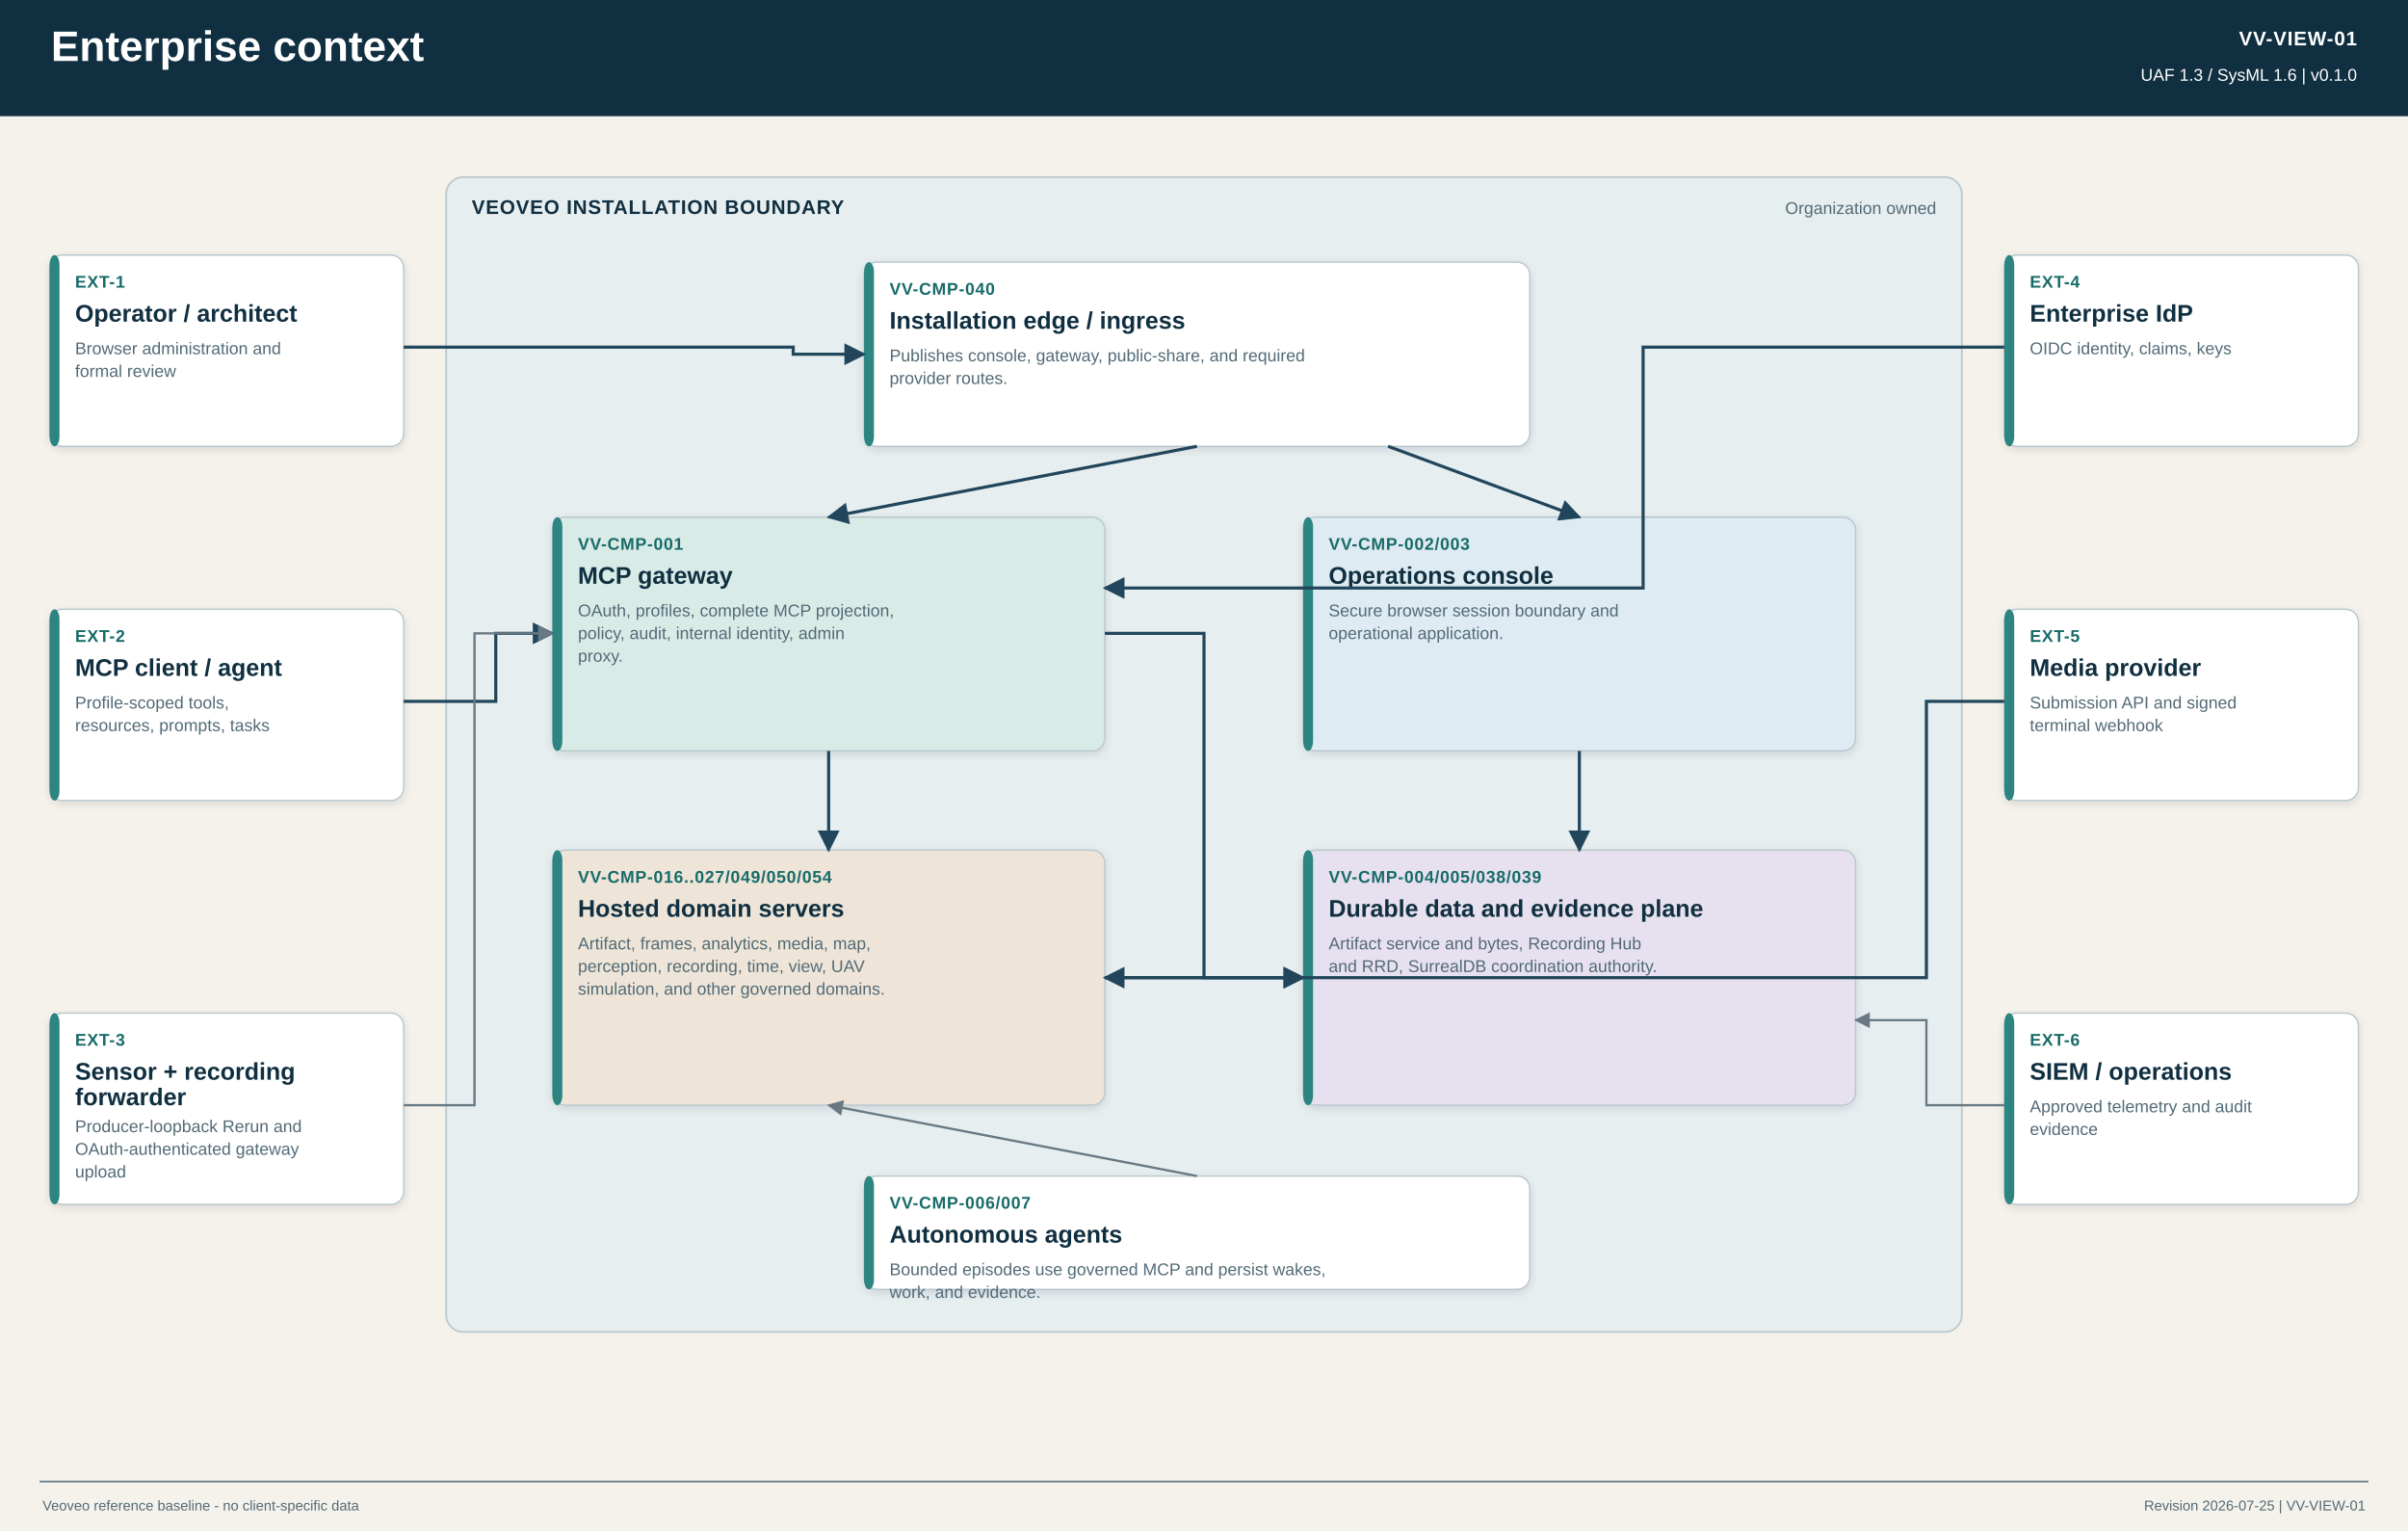
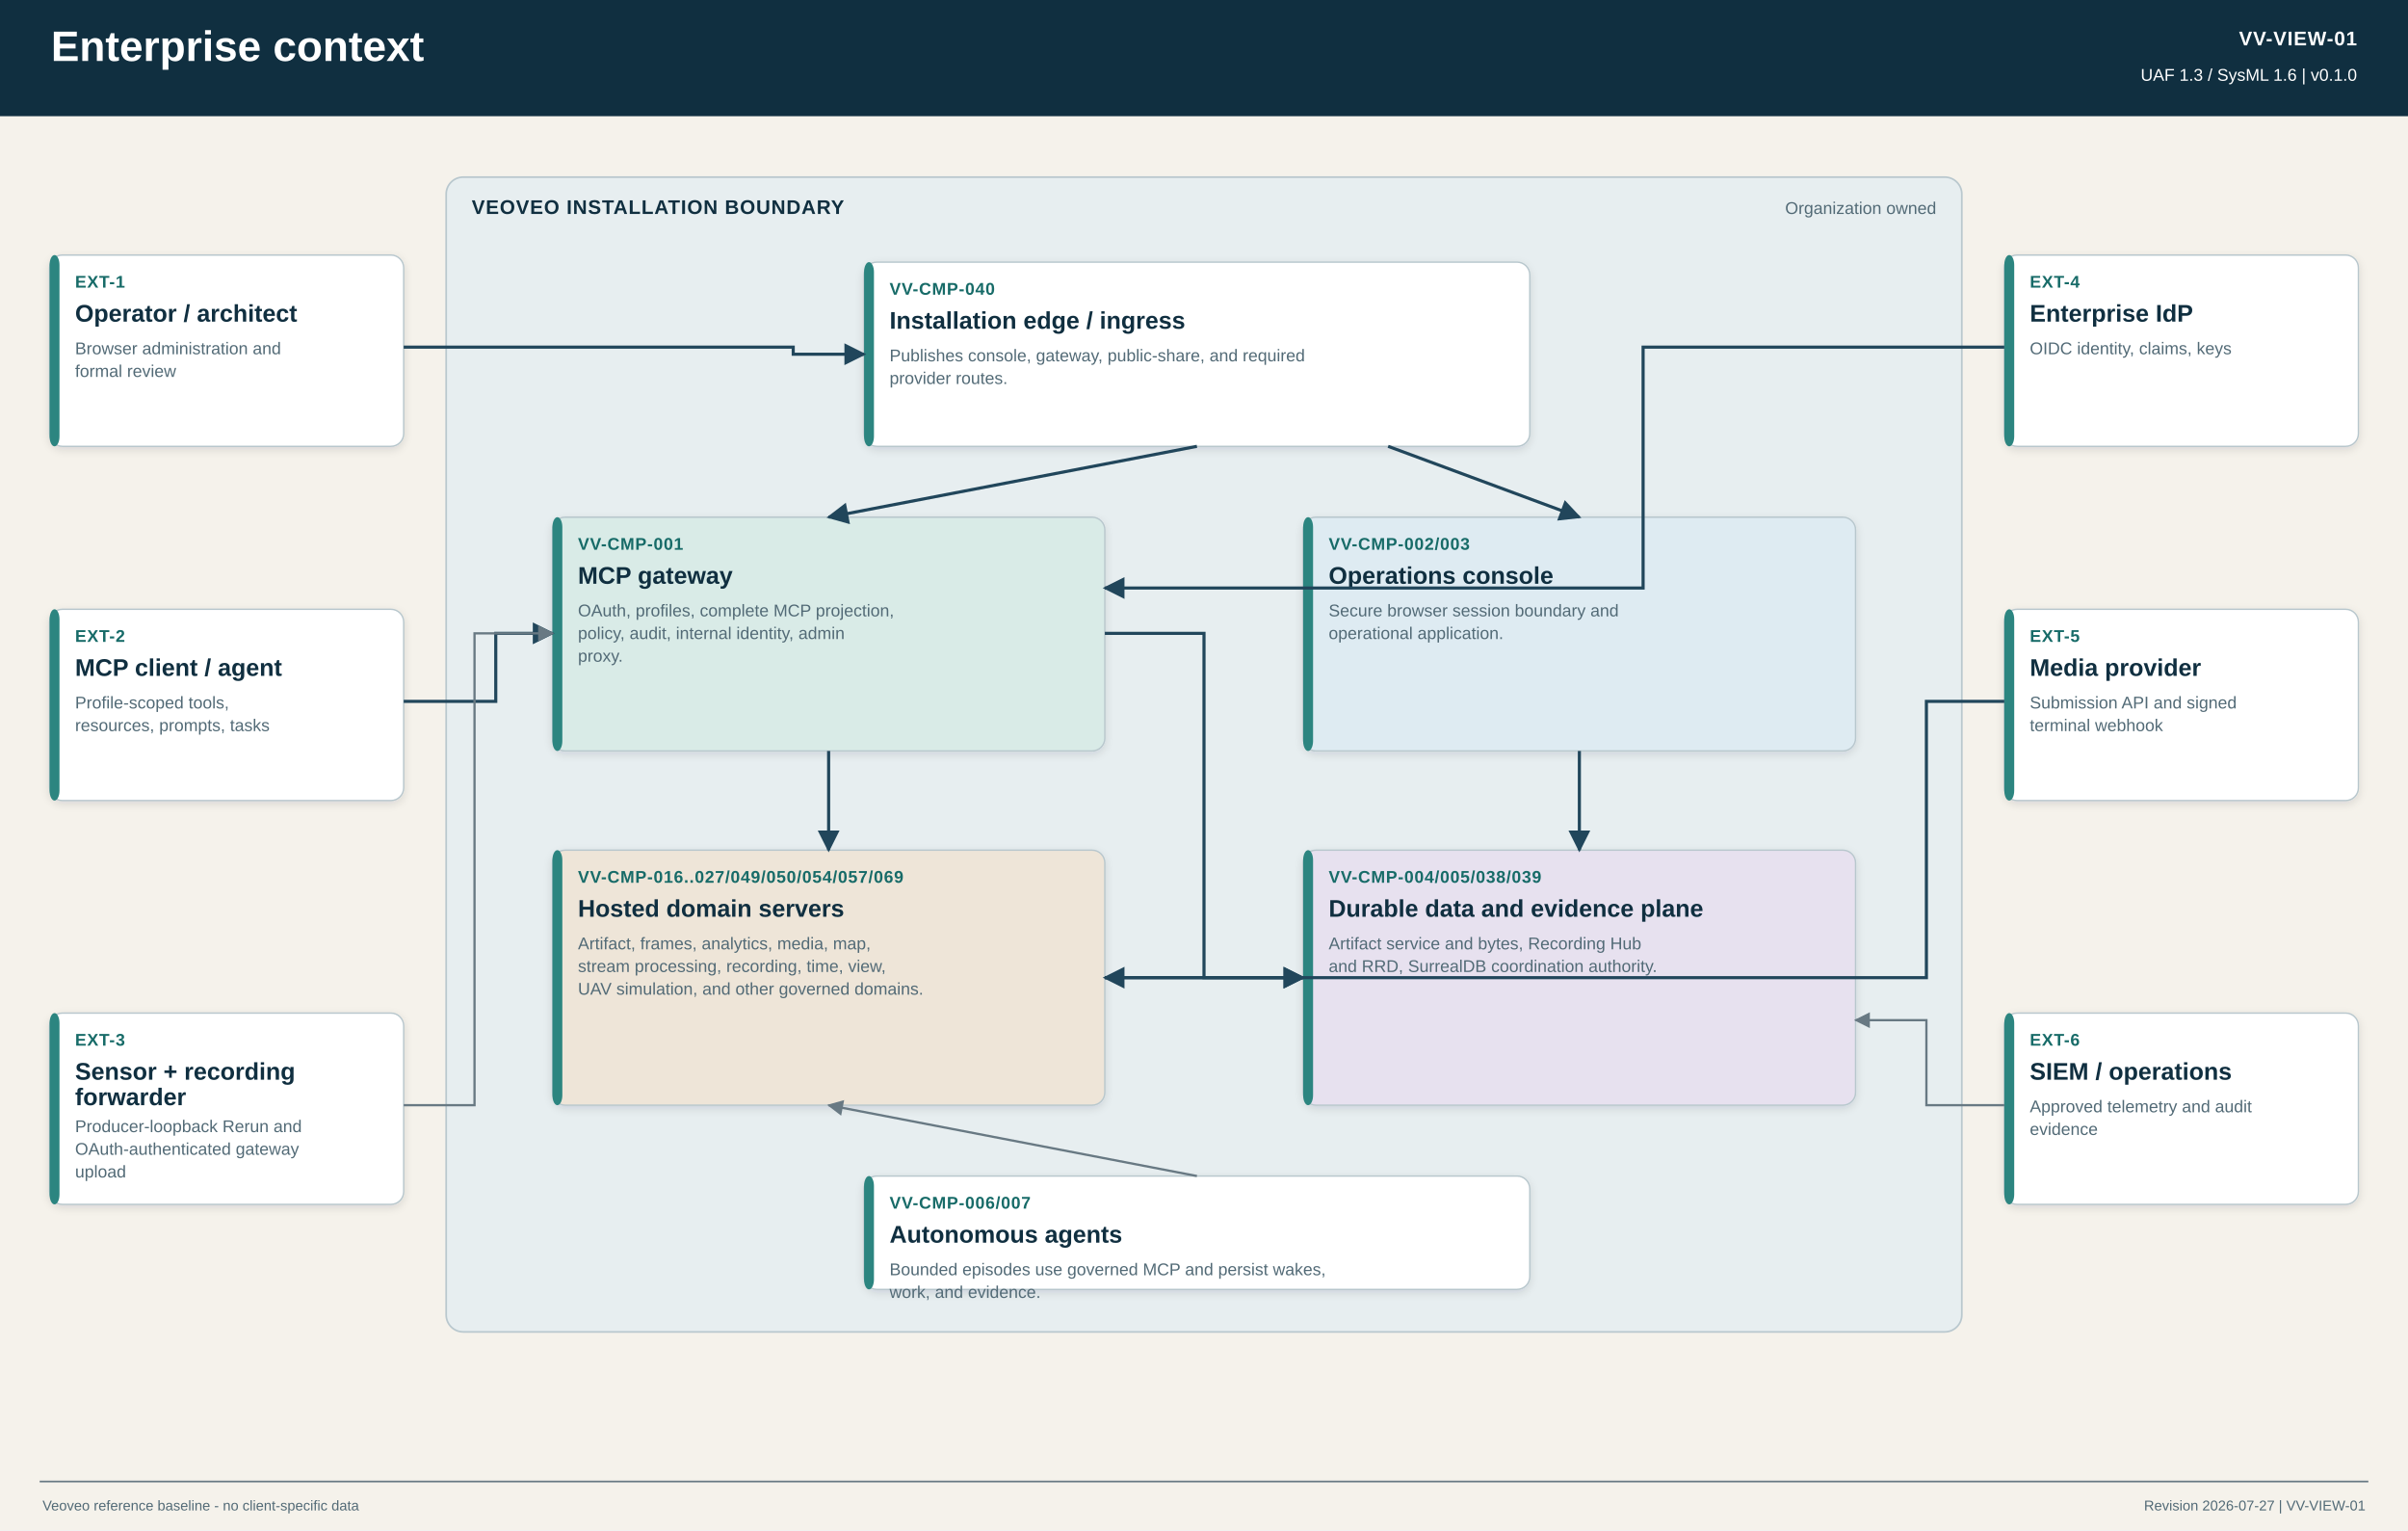
<svg xmlns="http://www.w3.org/2000/svg" viewBox="0 0 1700 1080" width="1700" height="1080" role="img" aria-labelledby="title desc">
  <defs>
    <marker id="arrow" viewBox="0 0 10 10" refX="9" refY="5" markerWidth="7" markerHeight="7" orient="auto-start-reverse">
      <path d="M 0 0 L 10 5 L 0 10 z" fill="#21465b" />
    </marker>
    <marker id="arrow-muted" viewBox="0 0 10 10" refX="9" refY="5" markerWidth="7" markerHeight="7" orient="auto-start-reverse">
      <path d="M 0 0 L 10 5 L 0 10 z" fill="#687983" />
    </marker>
    <filter id="shadow" x="-10%" y="-10%" width="120%" height="130%">
      <feDropShadow dx="0" dy="2" stdDeviation="3" flood-color="#0b2534" flood-opacity="0.12" />
    </filter>
  </defs>
  <style>
.title{font:700 30px Arial,Helvetica,sans-serif;fill:#102f40}.subtitle{font:400 15px Arial,Helvetica,sans-serif;fill:#4d626d}.label{font:700 14px Arial,Helvetica,sans-serif;fill:#102f40;letter-spacing:.04em}.node-title{font:700 17px Arial,Helvetica,sans-serif;fill:#102f40}.node-id{font:700 12px Arial,Helvetica,sans-serif;fill:#176b68;letter-spacing:.04em}.body{font:400 14px Arial,Helvetica,sans-serif;fill:#2d4653}.small{font:400 12px Arial,Helvetica,sans-serif;fill:#526a76}.tiny{font:400 10px Arial,Helvetica,sans-serif;fill:#526a76}.inverse{fill:#ffffff}.edge{stroke:#21465b;stroke-width:2.2;fill:none;marker-end:url(#arrow)}.edge-muted{stroke:#687983;stroke-width:1.6;fill:none;marker-end:url(#arrow-muted)}.edge-dash{stroke:#687983;stroke-width:1.5;stroke-dasharray:7 6;fill:none;marker-end:url(#arrow-muted)}
</style>
  <rect x="0" y="0" width="1700" height="1080" rx="0" fill="#f5f2eb" stroke="none" stroke-width="1" opacity="1" />
  <rect x="0" y="0" width="1700" height="82" rx="0" fill="#102f40" stroke="none" stroke-width="1" opacity="1" />
  <text x="36" y="43" class="title inverse" text-anchor="start">Enterprise context</text>
  <text x="1664" y="32" class="label inverse" text-anchor="end">VV-VIEW-01</text>
  <text x="1664" y="57" class="small inverse" text-anchor="end">UAF 1.3 / SysML 1.6 | v0.1.0</text>
  <rect x="315" y="125" width="1070" height="815" rx="12" fill="#e7eef0" stroke="#b9c8ce" stroke-width="1.2" opacity="1" />
  <text x="333" y="151" class="label" text-anchor="start">VEOVEO INSTALLATION BOUNDARY</text>
  <text x="1367" y="151" class="small" text-anchor="end">Organization owned</text>
  <rect x="610" y="185" width="470" height="130" rx="9" fill="#ffffff" stroke="#b8c7cd" stroke-width="1" opacity="1" filter="url(#shadow)" />
  <rect x="610" y="185" width="7" height="130" rx="7" fill="#2c8580" stroke="none" stroke-width="1" opacity="1" />
  <text x="628" y="208" class="node-id" text-anchor="start">VV-CMP-040</text>
  <text x="628" y="232" class="node-title" text-anchor="start">
    <tspan x="628" dy="0">Installation edge / ingress</tspan>
  </text>
  <text x="628" y="255" class="small" text-anchor="start">
    <tspan x="628" dy="0">Publishes console, gateway, public-share, and required</tspan>
    <tspan x="628" dy="16">provider routes.</tspan>
  </text>
  <rect x="390" y="365" width="390" height="165" rx="9" fill="#d9ebe7" stroke="#b8c7cd" stroke-width="1" opacity="1" filter="url(#shadow)" />
  <rect x="390" y="365" width="7" height="165" rx="7" fill="#2c8580" stroke="none" stroke-width="1" opacity="1" />
  <text x="408" y="388" class="node-id" text-anchor="start">VV-CMP-001</text>
  <text x="408" y="412" class="node-title" text-anchor="start">
    <tspan x="408" dy="0">MCP gateway</tspan>
  </text>
  <text x="408" y="435" class="small" text-anchor="start">
    <tspan x="408" dy="0">OAuth, profiles, complete MCP projection,</tspan>
    <tspan x="408" dy="16">policy, audit, internal identity, admin</tspan>
    <tspan x="408" dy="16">proxy.</tspan>
  </text>
  <rect x="920" y="365" width="390" height="165" rx="9" fill="#deebf2" stroke="#b8c7cd" stroke-width="1" opacity="1" filter="url(#shadow)" />
  <rect x="920" y="365" width="7" height="165" rx="7" fill="#2c8580" stroke="none" stroke-width="1" opacity="1" />
  <text x="938" y="388" class="node-id" text-anchor="start">VV-CMP-002/003</text>
  <text x="938" y="412" class="node-title" text-anchor="start">
    <tspan x="938" dy="0">Operations console</tspan>
  </text>
  <text x="938" y="435" class="small" text-anchor="start">
    <tspan x="938" dy="0">Secure browser session boundary and</tspan>
    <tspan x="938" dy="16">operational application.</tspan>
  </text>
  <rect x="390" y="600" width="390" height="180" rx="9" fill="#eee5d8" stroke="#b8c7cd" stroke-width="1" opacity="1" filter="url(#shadow)" />
  <rect x="390" y="600" width="7" height="180" rx="7" fill="#2c8580" stroke="none" stroke-width="1" opacity="1" />
-   <text x="408" y="623" class="node-id" text-anchor="start">VV-CMP-016..027/049/050/054</text>
+   <text x="408" y="623" class="node-id" text-anchor="start">VV-CMP-016..027/049/050/054/057/069</text>
  <text x="408" y="647" class="node-title" text-anchor="start">
    <tspan x="408" dy="0">Hosted domain servers</tspan>
  </text>
  <text x="408" y="670" class="small" text-anchor="start">
    <tspan x="408" dy="0">Artifact, frames, analytics, media, map,</tspan>
-     <tspan x="408" dy="16">perception, recording, time, view, UAV</tspan>
-     <tspan x="408" dy="16">simulation, and other governed domains.</tspan>
+     <tspan x="408" dy="16">stream processing, recording, time, view,</tspan>
+     <tspan x="408" dy="16">UAV simulation, and other governed domains.</tspan>
  </text>
  <rect x="920" y="600" width="390" height="180" rx="9" fill="#e7e1ef" stroke="#b8c7cd" stroke-width="1" opacity="1" filter="url(#shadow)" />
  <rect x="920" y="600" width="7" height="180" rx="7" fill="#2c8580" stroke="none" stroke-width="1" opacity="1" />
  <text x="938" y="623" class="node-id" text-anchor="start">VV-CMP-004/005/038/039</text>
  <text x="938" y="647" class="node-title" text-anchor="start">
    <tspan x="938" dy="0">Durable data and evidence plane</tspan>
  </text>
  <text x="938" y="670" class="small" text-anchor="start">
    <tspan x="938" dy="0">Artifact service and bytes, Recording Hub</tspan>
    <tspan x="938" dy="16">and RRD, SurrealDB coordination authority.</tspan>
  </text>
  <rect x="610" y="830" width="470" height="80" rx="9" fill="#ffffff" stroke="#b8c7cd" stroke-width="1" opacity="1" filter="url(#shadow)" />
  <rect x="610" y="830" width="7" height="80" rx="7" fill="#2c8580" stroke="none" stroke-width="1" opacity="1" />
  <text x="628" y="853" class="node-id" text-anchor="start">VV-CMP-006/007</text>
  <text x="628" y="877" class="node-title" text-anchor="start">
    <tspan x="628" dy="0">Autonomous agents</tspan>
  </text>
  <text x="628" y="900" class="small" text-anchor="start">
    <tspan x="628" dy="0">Bounded episodes use governed MCP and persist wakes,</tspan>
    <tspan x="628" dy="16">work, and evidence.</tspan>
  </text>
  <rect x="35" y="180" width="250" height="135" rx="9" fill="#ffffff" stroke="#b8c7cd" stroke-width="1" opacity="1" filter="url(#shadow)" />
  <rect x="35" y="180" width="7" height="135" rx="7" fill="#2c8580" stroke="none" stroke-width="1" opacity="1" />
  <text x="53" y="203" class="node-id" text-anchor="start">EXT-1</text>
  <text x="53" y="227" class="node-title" text-anchor="start">
    <tspan x="53" dy="0">Operator / architect</tspan>
  </text>
  <text x="53" y="250" class="small" text-anchor="start">
    <tspan x="53" dy="0">Browser administration and</tspan>
    <tspan x="53" dy="16">formal review</tspan>
  </text>
  <rect x="35" y="430" width="250" height="135" rx="9" fill="#ffffff" stroke="#b8c7cd" stroke-width="1" opacity="1" filter="url(#shadow)" />
  <rect x="35" y="430" width="7" height="135" rx="7" fill="#2c8580" stroke="none" stroke-width="1" opacity="1" />
  <text x="53" y="453" class="node-id" text-anchor="start">EXT-2</text>
  <text x="53" y="477" class="node-title" text-anchor="start">
    <tspan x="53" dy="0">MCP client / agent</tspan>
  </text>
  <text x="53" y="500" class="small" text-anchor="start">
    <tspan x="53" dy="0">Profile-scoped tools,</tspan>
    <tspan x="53" dy="16">resources, prompts, tasks</tspan>
  </text>
  <rect x="35" y="715" width="250" height="135" rx="9" fill="#ffffff" stroke="#b8c7cd" stroke-width="1" opacity="1" filter="url(#shadow)" />
  <rect x="35" y="715" width="7" height="135" rx="7" fill="#2c8580" stroke="none" stroke-width="1" opacity="1" />
  <text x="53" y="738" class="node-id" text-anchor="start">EXT-3</text>
  <text x="53" y="762" class="node-title" text-anchor="start">
    <tspan x="53" dy="0">Sensor + recording</tspan>
    <tspan x="53" dy="18">forwarder</tspan>
  </text>
  <text x="53" y="799" class="small" text-anchor="start">
    <tspan x="53" dy="0">Producer-loopback Rerun and</tspan>
    <tspan x="53" dy="16">OAuth-authenticated gateway</tspan>
    <tspan x="53" dy="16">upload</tspan>
  </text>
  <rect x="1415" y="180" width="250" height="135" rx="9" fill="#ffffff" stroke="#b8c7cd" stroke-width="1" opacity="1" filter="url(#shadow)" />
  <rect x="1415" y="180" width="7" height="135" rx="7" fill="#2c8580" stroke="none" stroke-width="1" opacity="1" />
  <text x="1433" y="203" class="node-id" text-anchor="start">EXT-4</text>
  <text x="1433" y="227" class="node-title" text-anchor="start">
    <tspan x="1433" dy="0">Enterprise IdP</tspan>
  </text>
  <text x="1433" y="250" class="small" text-anchor="start">
    <tspan x="1433" dy="0">OIDC identity, claims, keys</tspan>
  </text>
  <rect x="1415" y="430" width="250" height="135" rx="9" fill="#ffffff" stroke="#b8c7cd" stroke-width="1" opacity="1" filter="url(#shadow)" />
  <rect x="1415" y="430" width="7" height="135" rx="7" fill="#2c8580" stroke="none" stroke-width="1" opacity="1" />
  <text x="1433" y="453" class="node-id" text-anchor="start">EXT-5</text>
  <text x="1433" y="477" class="node-title" text-anchor="start">
    <tspan x="1433" dy="0">Media provider</tspan>
  </text>
  <text x="1433" y="500" class="small" text-anchor="start">
    <tspan x="1433" dy="0">Submission API and signed</tspan>
    <tspan x="1433" dy="16">terminal webhook</tspan>
  </text>
  <rect x="1415" y="715" width="250" height="135" rx="9" fill="#ffffff" stroke="#b8c7cd" stroke-width="1" opacity="1" filter="url(#shadow)" />
  <rect x="1415" y="715" width="7" height="135" rx="7" fill="#2c8580" stroke="none" stroke-width="1" opacity="1" />
  <text x="1433" y="738" class="node-id" text-anchor="start">EXT-6</text>
  <text x="1433" y="762" class="node-title" text-anchor="start">
    <tspan x="1433" dy="0">SIEM / operations</tspan>
  </text>
  <text x="1433" y="785" class="small" text-anchor="start">
    <tspan x="1433" dy="0">Approved telemetry and audit</tspan>
    <tspan x="1433" dy="16">evidence</tspan>
  </text>
  <path d="M 285 245 L 560 245 L 560 250 L 610 250" class="edge" />
  <path d="M 285 495 L 350 495 L 350 447 L 390 447" class="edge" />
  <path d="M 285 780 L 335 780 L 335 447 L 390 447" class="edge-muted" />
  <path d="M 1415 245 L 1160 245 L 1160 415 L 780 415" class="edge" />
  <path d="M 1415 495 L 1360 495 L 1360 690 L 780 690" class="edge" />
  <path d="M 1415 780 L 1360 780 L 1360 720 L 1310 720" class="edge-muted" />
  <path d="M 845 315 L 585 365" class="edge" />
  <path d="M 980 315 L 1115 365" class="edge" />
  <path d="M 585 530 L 585 600" class="edge" />
  <path d="M 1115 530 L 1115 600" class="edge" />
  <path d="M 780 690 L 920 690" class="edge" />
  <path d="M 780 447 L 850 447 L 850 690 L 920 690" class="edge" />
  <path d="M 845 830 L 585 780" class="edge-muted" />
  <rect x="28" y="1045" width="1644" height="1.2" rx="0" fill="#687983" stroke="none" stroke-width="1" opacity="1" />
  <text x="30" y="1066" class="tiny" text-anchor="start">Veoveo reference baseline - no client-specific data</text>
-   <text x="1670" y="1066" class="tiny" text-anchor="end">Revision 2026-07-25 | VV-VIEW-01</text>
+   <text x="1670" y="1066" class="tiny" text-anchor="end">Revision 2026-07-27 | VV-VIEW-01</text>
</svg>
